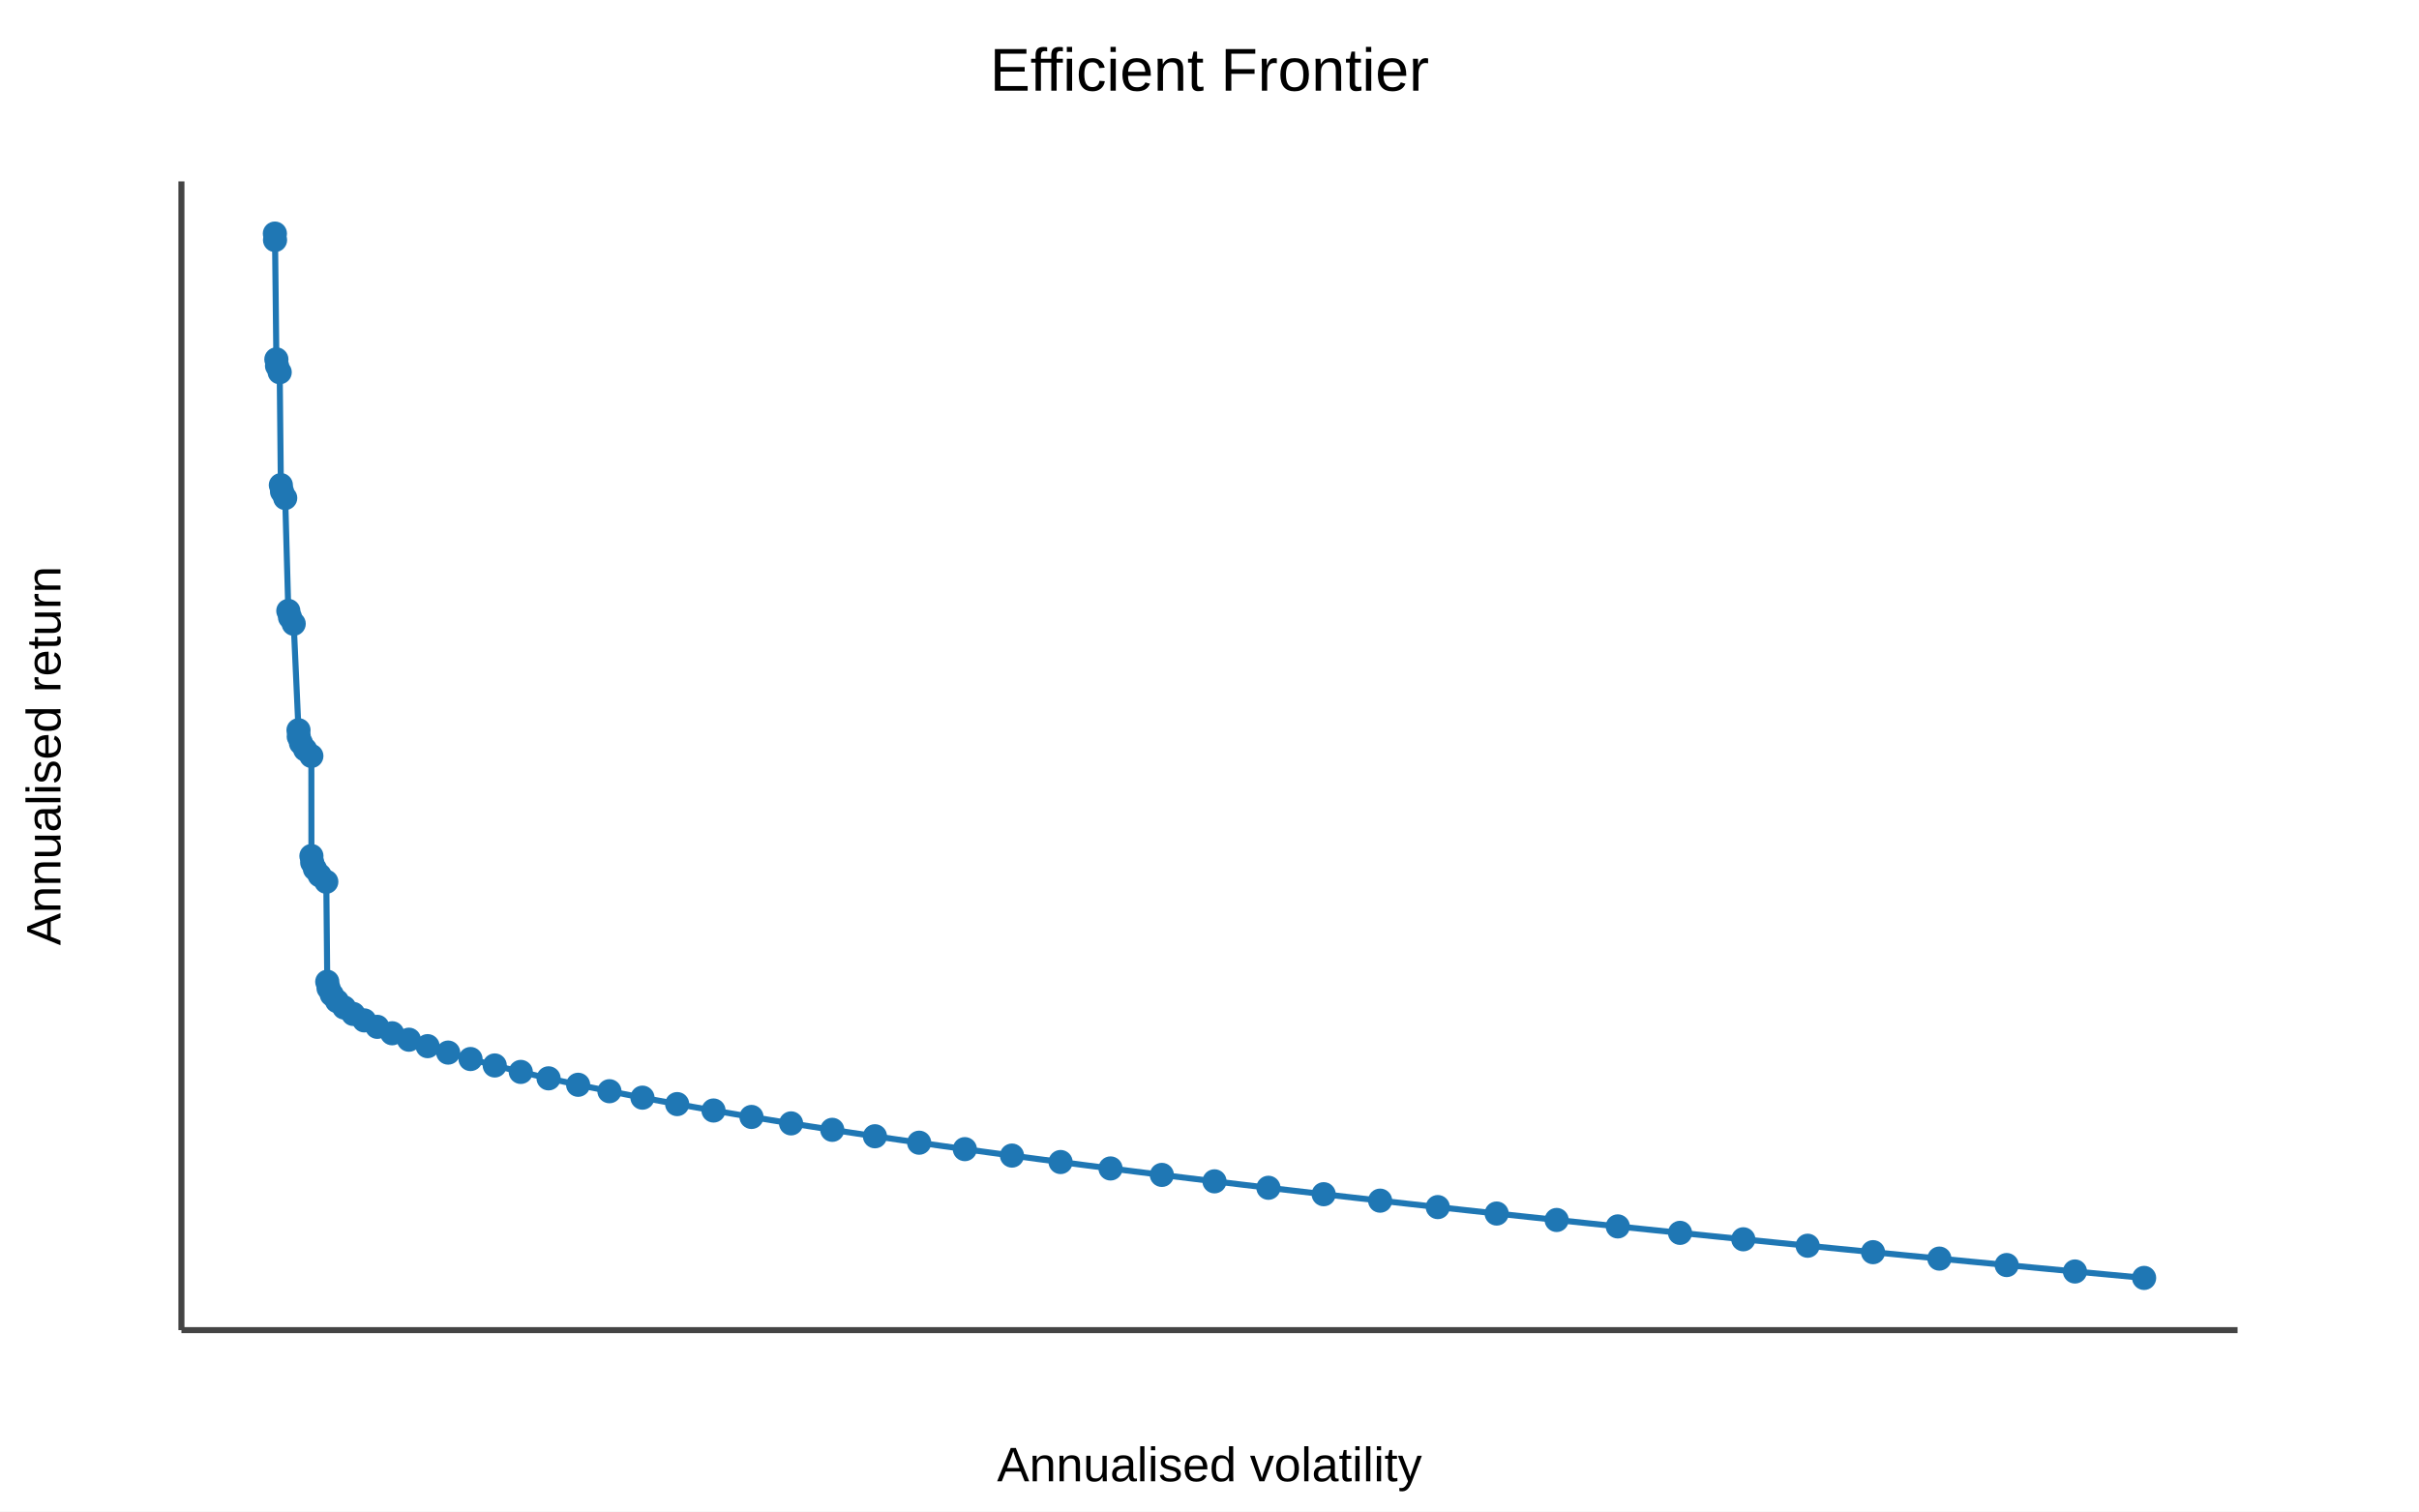
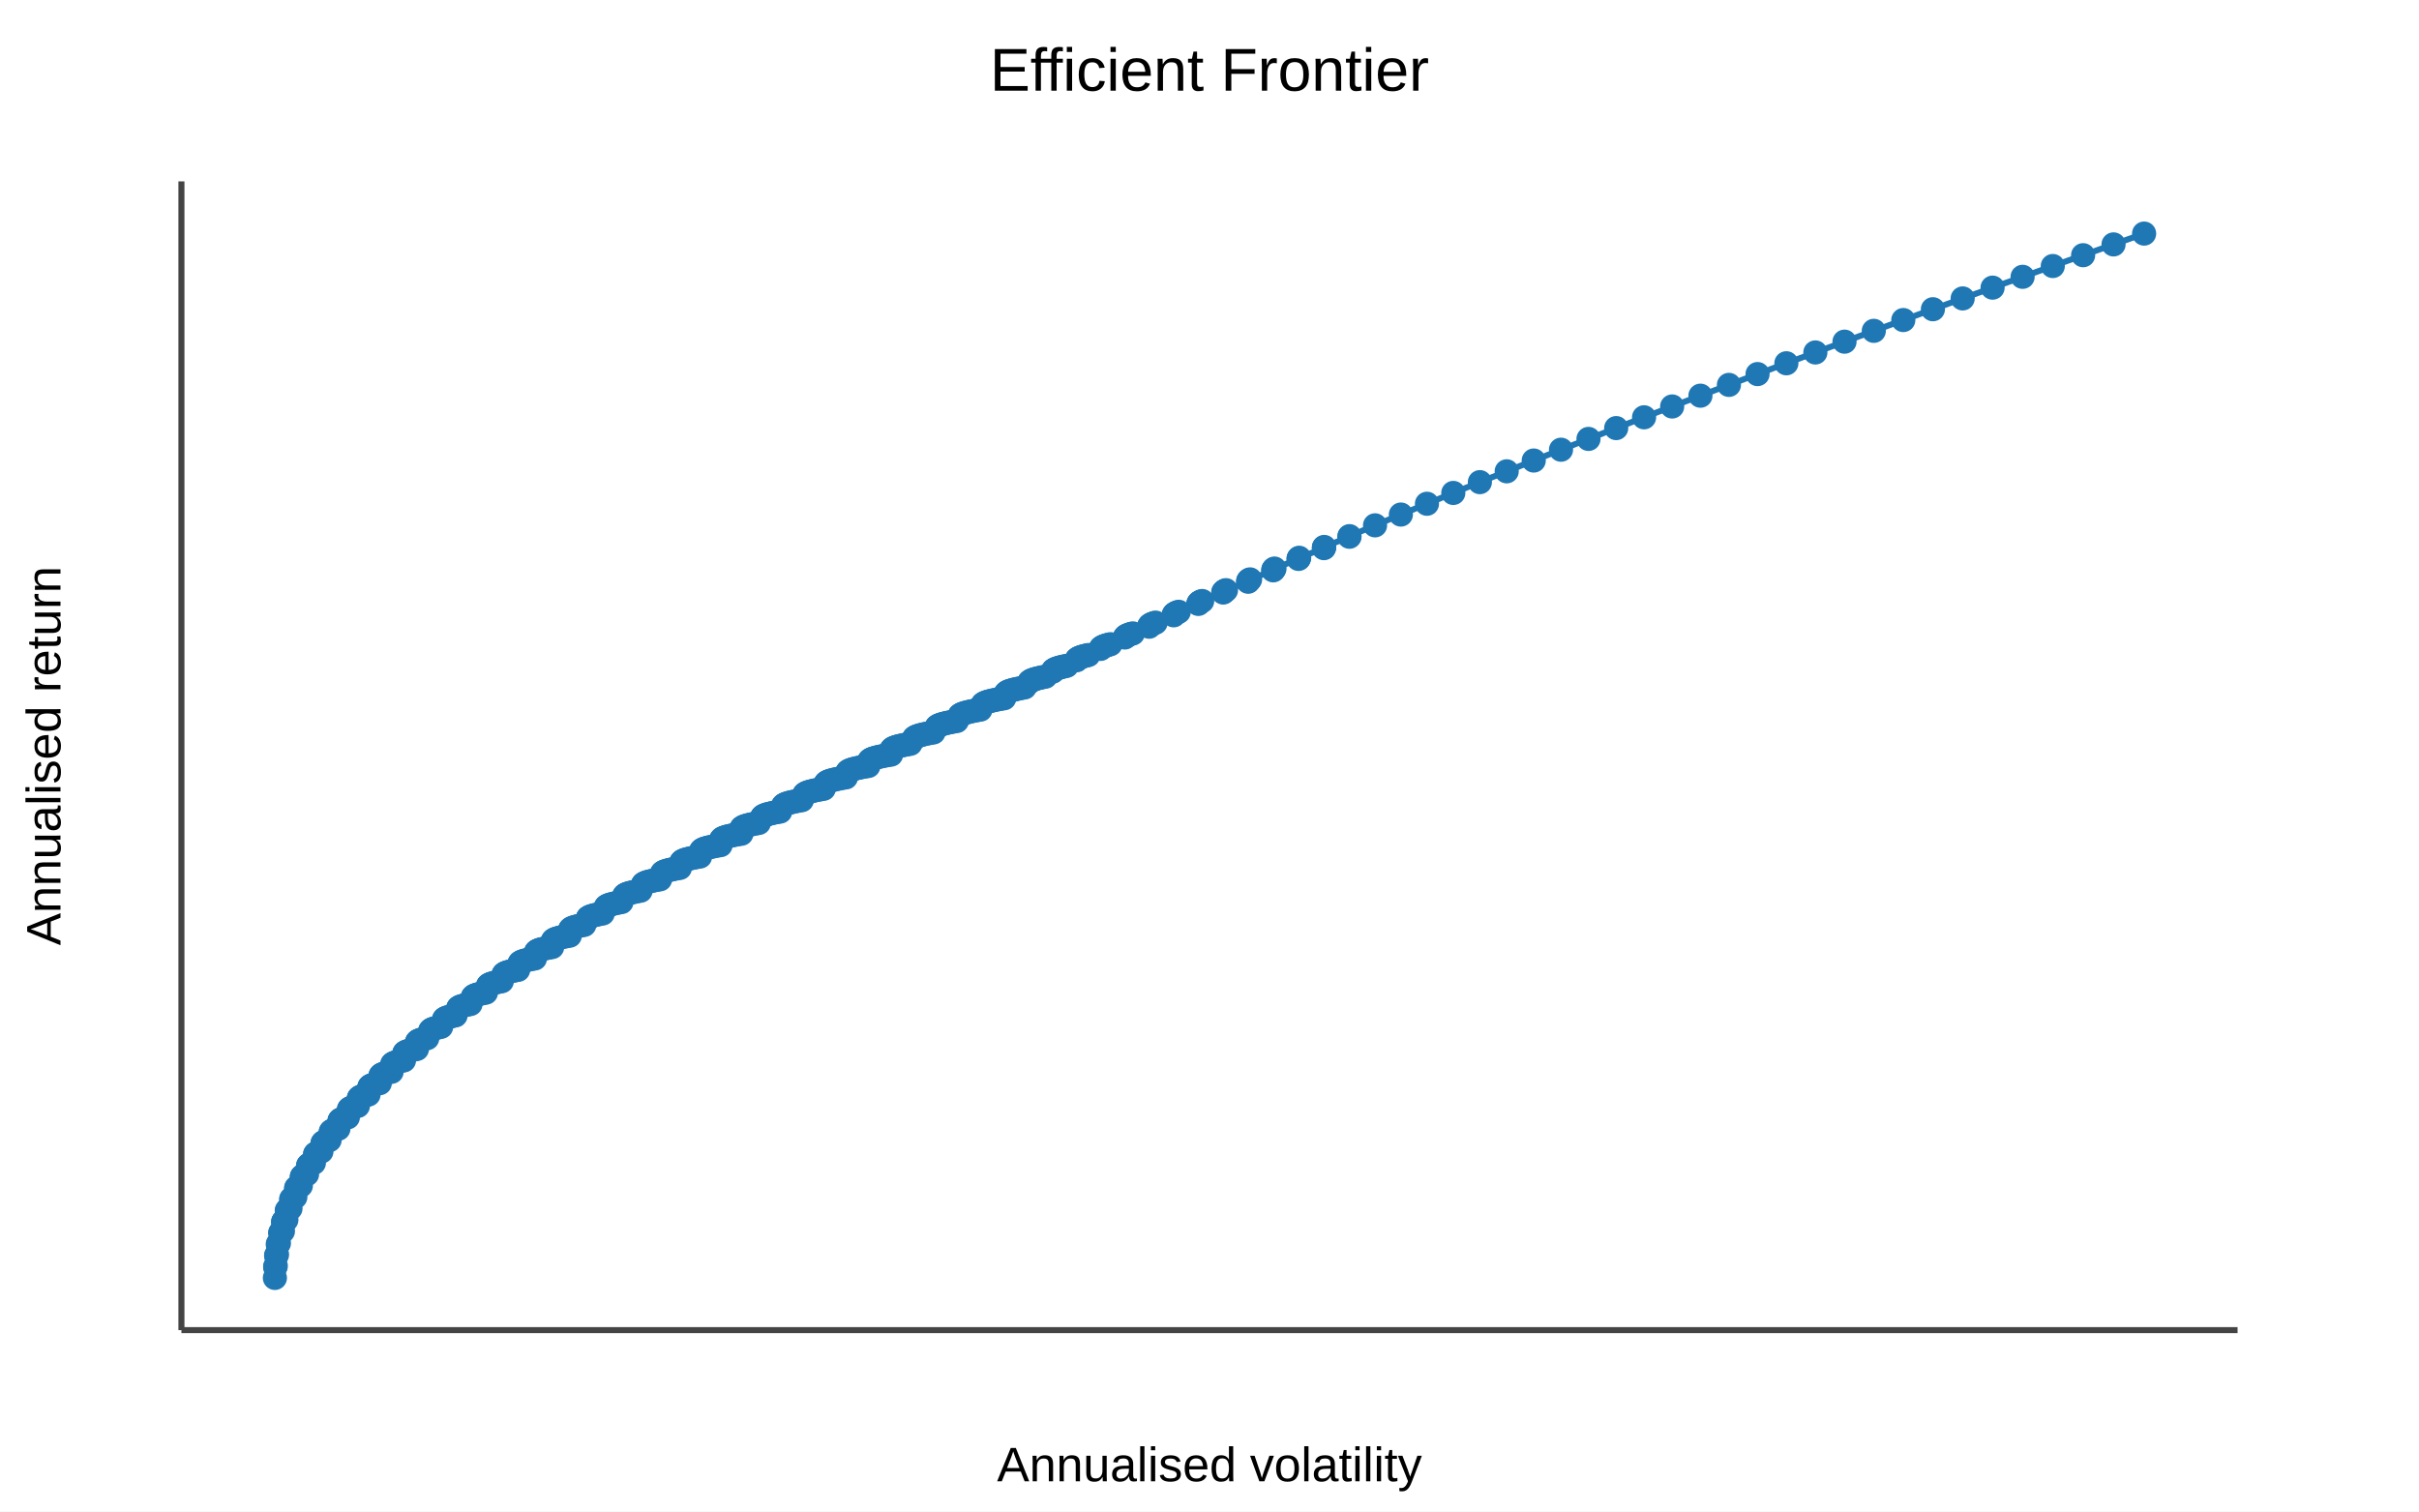
<svg xmlns="http://www.w3.org/2000/svg" width="800" height="500" viewBox="0 0 800 500">
  <rect x="0" y="0" width="100%" height="100%" fill="white" />
  <line x1="60" y1="440" x2="740" y2="440" stroke="#444" stroke-width="2" />
  <line x1="60" y1="440" x2="60" y2="60" stroke="#444" stroke-width="2" />
-   <polyline points="709.09,422.73 686.22,420.60 663.64,418.47 641.38,416.34 619.44,414.21 597.82,412.08 576.54,409.95 555.61,407.82 535.03,405.69 514.81,403.56 494.97,401.43 475.50,399.30 456.43,397.17 437.76,395.04 419.49,392.91 401.65,390.78 384.24,388.65 367.27,386.52 350.75,384.39 334.68,382.26 319.09,380.13 303.98,378.00 289.36,375.87 275.24,373.74 261.62,371.61 248.53,369.48 235.97,367.35 223.95,365.23 212.47,363.10 201.55,360.97 191.20,358.84 181.42,356.71 172.23,354.58 163.62,352.45 155.61,350.32 148.21,348.19 141.42,346.06 135.24,343.93 129.69,341.80 124.77,339.67 120.48,337.54 116.83,335.41 113.82,333.28 111.45,331.15 109.73,329.02 108.66,326.89 108.23,324.76 107.91,291.68 105.71,289.55 104.15,287.42 103.25,285.29 102.99,283.16 102.97,250.07 100.93,247.94 99.54,245.81 98.81,243.68 98.72,241.55 97.13,206.34 95.92,204.21 95.35,202.08 94.32,164.74 93.27,162.61 92.88,160.48 92.50,123.14 91.62,121.01 91.40,118.88 90.96,79.40 90.91,77.27" fill="none" stroke="#1f77b4" stroke-width="2" />
+   <polyline points="90.91,422.73 91.00,419.15 91.03,418.96 91.21,418.77 91.31,415.39 91.38,415.19 91.61,415.00 91.86,411.62 91.98,411.43 92.24,411.23 92.65,407.85 92.80,407.66 93.11,407.46 93.57,407.27 93.63,404.28 93.67,404.08 93.86,403.89 94.21,403.70 94.71,403.50 94.84,400.51 94.92,400.32 95.15,400.12 95.54,399.93 96.07,399.74 96.28,396.74 96.40,396.55 96.67,396.36 97.09,396.16 97.67,395.97 97.95,393.17 97.95,392.97 98.11,392.78 98.42,392.59 98.88,392.40 99.50,392.20 99.80,389.40 99.84,389.21 100.04,389.01 100.39,388.82 100.89,388.63 101.54,388.44 101.88,385.63 101.96,385.44 102.20,385.25 102.58,385.05 103.12,384.86 103.81,384.67 104.18,381.86 104.30,381.67 104.57,381.48 105.00,381.29 105.57,381.09 106.30,380.90 106.68,378.29 106.69,378.10 106.85,377.90 107.17,377.71 107.63,377.52 108.24,377.33 109.00,377.13 109.37,374.52 109.42,374.33 109.62,374.14 109.97,373.94 110.47,373.75 111.12,373.56 111.92,373.37 112.27,370.76 112.36,370.56 112.60,370.37 112.99,370.18 113.52,369.98 114.21,369.79 115.04,369.60 115.38,366.99 115.51,366.80 115.79,366.60 116.21,366.41 116.78,366.22 117.50,366.02 118.36,365.83 118.67,363.41 118.69,363.22 118.86,363.03 119.17,362.84 119.63,362.64 120.24,362.45 120.99,362.26 121.88,362.06 122.15,359.65 122.21,359.45 122.41,359.26 122.76,359.07 123.25,358.87 123.89,358.68 124.68,358.49 125.60,358.30 125.82,355.88 125.91,355.69 126.15,355.49 126.54,355.30 127.07,355.11 127.74,354.91 128.55,354.72 129.51,354.53 129.68,352.11 129.81,351.92 130.09,351.73 130.51,351.53 131.07,351.34 131.77,351.15 132.62,350.95 133.61,350.76 133.70,348.54 133.73,348.34 133.90,348.15 134.21,347.96 134.66,347.77 135.26,347.57 135.99,347.38 136.87,347.19 137.89,346.99 137.90,344.77 137.96,344.58 138.17,344.38 138.51,344.19 139.00,344.00 139.62,343.81 140.39,343.61 141.30,343.42 142.27,341.00 142.37,340.81 142.61,340.62 142.99,340.42 143.51,340.23 144.17,340.04 144.97,339.85 145.90,339.65 146.82,337.23 146.96,337.04 147.23,336.85 147.64,336.66 148.19,336.46 148.88,336.27 149.71,336.08 150.67,335.88 151.51,333.66 151.54,333.47 151.71,333.27 152.02,333.08 152.46,332.89 153.04,332.70 153.76,332.50 154.62,332.31 155.61,332.12 156.36,329.89 156.42,329.70 156.63,329.51 156.97,329.31 157.45,329.12 158.06,328.93 158.81,328.74 159.69,328.54 160.71,328.35 161.37,326.13 161.47,325.93 161.71,325.74 162.08,325.55 162.59,325.35 163.23,325.16 164.01,324.97 164.92,324.78 165.96,324.58 166.53,322.55 166.53,322.36 166.67,322.17 166.94,321.97 167.35,321.78 167.88,321.59 168.56,321.39 169.36,321.20 170.30,321.01 171.36,320.82 171.82,318.78 171.85,318.59 172.03,318.40 172.33,318.21 172.76,318.01 173.33,317.82 174.03,317.63 174.86,317.43 175.82,317.24 176.91,317.05 177.25,315.02 177.32,314.82 177.53,314.63 177.86,314.44 178.33,314.24 178.92,314.05 179.65,313.86 180.51,313.67 181.49,313.47 182.61,313.28 182.83,311.25 182.94,311.06 183.17,310.86 183.54,310.67 184.03,310.48 184.66,310.28 185.41,310.09 186.29,309.90 187.30,309.71 188.44,309.51 188.54,307.67 188.55,307.48 188.69,307.29 188.96,307.10 189.35,306.90 189.88,306.71 190.53,306.52 191.31,306.32 192.22,306.13 193.25,305.94 194.37,303.91 194.41,303.71 194.58,303.52 194.88,303.33 195.30,303.14 195.86,302.94 196.53,302.75 197.34,302.56 198.27,302.36 199.33,302.17 200.32,300.14 200.40,299.95 200.60,299.75 200.93,299.56 201.38,299.37 201.96,299.18 202.67,298.98 203.50,298.79 204.45,298.60 205.53,298.40 206.41,296.37 206.52,296.18 206.75,295.99 207.11,295.79 207.59,295.60 208.20,295.41 208.93,295.22 209.78,295.02 210.75,294.83 211.85,294.64 212.60,292.80 212.62,292.60 212.76,292.41 213.02,292.22 213.41,292.03 213.92,291.83 214.55,291.64 215.30,291.45 216.18,291.25 217.18,291.06 218.30,290.87 218.90,289.03 218.95,288.84 219.12,288.64 219.41,288.45 219.83,288.26 220.36,288.07 221.02,287.87 221.80,287.68 222.70,287.49 223.72,287.29 224.86,287.10 225.32,285.26 225.40,285.07 225.60,284.88 225.92,284.68 226.36,284.49 226.92,284.30 227.61,284.11 228.41,283.91 229.33,283.72 230.37,283.53 231.53,283.33 231.85,281.50 231.96,281.30 232.19,281.11 232.54,280.92 233.01,280.72 233.60,280.53 234.30,280.34 235.13,280.15 236.07,279.95 237.13,279.76 238.30,279.57 238.47,277.92 238.50,277.73 238.64,277.54 238.89,277.34 239.27,277.15 239.76,276.96 240.38,276.76 241.10,276.57 241.95,276.38 242.91,276.19 243.99,275.99 245.19,275.80 245.19,274.15 245.25,273.96 245.41,273.77 245.70,273.58 246.10,273.38 246.62,273.19 247.26,273.00 248.01,272.80 248.88,272.61 249.86,272.42 250.96,272.23 252.02,270.39 252.10,270.19 252.30,270.00 252.61,269.81 253.04,269.61 253.58,269.42 254.24,269.23 255.02,269.04 255.90,268.84 256.91,268.65 258.02,268.46 258.94,266.62 259.05,266.43 259.28,266.23 259.62,266.04 260.07,265.85 260.64,265.65 261.32,265.46 262.12,265.27 263.03,265.08 264.05,264.88 265.18,264.69 265.94,263.04 265.96,262.85 266.10,262.66 266.36,262.47 266.72,262.27 267.20,262.08 267.79,261.89 268.50,261.69 269.31,261.50 270.24,261.31 271.28,261.12 272.43,260.92 273.02,259.28 273.08,259.08 273.25,258.89 273.53,258.70 273.92,258.51 274.42,258.31 275.04,258.12 275.76,257.93 276.60,257.73 277.55,257.54 278.60,257.35 279.77,257.16 280.20,255.51 280.29,255.32 280.48,255.12 280.79,254.93 281.20,254.74 281.73,254.55 282.37,254.35 283.11,254.16 283.97,253.97 284.94,253.77 286.01,253.58 287.19,253.39 287.47,251.94 287.47,251.74 287.58,251.55 287.81,251.36 288.14,251.16 288.58,250.97 289.13,250.78 289.79,250.59 290.55,250.39 291.43,250.20 292.41,250.01 293.50,249.81 294.70,249.62 294.80,248.17 294.83,247.98 294.97,247.78 295.21,247.59 295.57,247.40 296.03,247.20 296.61,247.01 297.29,246.82 298.07,246.63 298.97,246.43 299.97,246.24 301.08,246.05 302.21,244.40 302.27,244.21 302.43,244.01 302.70,243.82 303.09,243.63 303.57,243.44 304.17,243.24 304.87,243.05 305.67,242.86 306.59,242.66 307.60,242.47 308.73,242.28 309.70,240.63 309.79,240.44 309.98,240.25 310.28,240.05 310.68,239.86 311.19,239.67 311.80,239.48 312.52,239.28 313.35,239.09 314.28,238.90 315.31,238.70 316.45,238.51 317.26,237.06 317.27,236.87 317.38,236.67 317.60,236.48 317.92,236.29 318.35,236.09 318.88,235.90 319.52,235.71 320.26,235.52 321.10,235.32 322.05,235.13 323.10,234.94 324.25,234.74 324.88,233.29 324.92,233.10 325.06,232.91 325.30,232.71 325.64,232.52 326.09,232.33 326.65,232.13 327.30,231.94 328.06,231.75 328.92,231.56 329.89,231.36 330.95,231.17 332.12,230.98 332.58,229.52 332.64,229.33 332.80,229.14 333.07,228.95 333.44,228.75 333.91,228.56 334.48,228.37 335.16,228.17 335.94,227.98 336.82,227.79 337.80,227.60 338.88,227.40 340.34,225.76 340.43,225.56 340.62,225.37 340.91,225.18 341.30,224.99 341.79,224.79 342.39,224.60 343.08,224.41 343.88,224.21 344.78,224.02 345.77,223.83 348.17,222.18 348.18,221.99 348.29,221.80 348.50,221.60 348.82,221.41 349.23,221.22 349.75,221.02 350.36,220.83 351.07,220.64 351.89,220.45 352.80,220.25 356.04,218.41 356.08,218.22 356.22,218.03 356.46,217.84 356.79,217.64 357.23,217.45 357.76,217.26 358.40,217.06 359.13,216.87 359.96,216.68 363.99,214.65 364.05,214.45 364.21,214.26 364.47,214.07 364.83,213.88 365.29,213.68 365.84,213.49 366.50,213.30 367.25,213.10 371.99,210.88 372.08,210.69 372.27,210.49 372.55,210.30 372.93,210.11 373.41,209.92 373.98,209.72 374.65,209.53 380.04,207.31 380.06,207.11 380.17,206.92 380.38,206.73 380.69,206.53 381.09,206.34 381.59,206.15 382.18,205.96 388.15,203.54 388.19,203.35 388.33,203.15 388.56,202.96 388.89,202.77 389.31,202.57 389.83,202.38 396.31,199.77 396.37,199.58 396.53,199.38 396.79,199.19 397.14,199.00 397.58,198.81 404.53,196.00 404.62,195.81 404.80,195.62 405.08,195.42 405.45,195.23 412.78,192.43 412.80,192.24 412.91,192.04 413.12,191.85 413.42,191.66 421.08,188.66 421.13,188.47 421.26,188.28 421.49,188.08 429.44,184.89 429.50,184.70 429.66,184.51 437.84,181.32 437.84,181.13 437.93,180.93 446.27,177.55 446.30,177.36 454.75,173.78 463.29,170.21 471.92,166.64 480.63,163.06 489.42,159.49 498.29,155.91 507.23,152.34 516.25,148.76 525.34,145.19 534.50,141.61 543.72,138.04 553.01,134.46 562.36,130.89 571.78,127.32 581.25,123.74 590.78,120.17 600.37,116.59 610.01,113.02 619.70,109.44 629.45,105.87 639.24,102.29 649.09,98.72 658.98,95.15 668.91,91.57 678.89,88.00 688.92,84.42 698.98,80.85 709.09,77.27" fill="none" stroke="#1f77b4" stroke-width="2" />
  <g fill="#1f77b4">
-     <circle cx="709.09" cy="422.73" r="4" />
-     <circle cx="686.22" cy="420.60" r="4" />
-     <circle cx="663.64" cy="418.47" r="4" />
-     <circle cx="641.38" cy="416.34" r="4" />
-     <circle cx="619.44" cy="414.21" r="4" />
-     <circle cx="597.82" cy="412.08" r="4" />
-     <circle cx="576.54" cy="409.95" r="4" />
-     <circle cx="555.61" cy="407.82" r="4" />
-     <circle cx="535.03" cy="405.69" r="4" />
-     <circle cx="514.81" cy="403.56" r="4" />
-     <circle cx="494.97" cy="401.43" r="4" />
-     <circle cx="475.50" cy="399.30" r="4" />
-     <circle cx="456.43" cy="397.17" r="4" />
-     <circle cx="437.76" cy="395.04" r="4" />
-     <circle cx="419.49" cy="392.91" r="4" />
-     <circle cx="401.65" cy="390.78" r="4" />
-     <circle cx="384.24" cy="388.65" r="4" />
-     <circle cx="367.27" cy="386.52" r="4" />
-     <circle cx="350.75" cy="384.39" r="4" />
-     <circle cx="334.68" cy="382.26" r="4" />
-     <circle cx="319.09" cy="380.13" r="4" />
-     <circle cx="303.98" cy="378.00" r="4" />
-     <circle cx="289.36" cy="375.87" r="4" />
-     <circle cx="275.24" cy="373.74" r="4" />
-     <circle cx="261.62" cy="371.61" r="4" />
-     <circle cx="248.53" cy="369.48" r="4" />
-     <circle cx="235.97" cy="367.35" r="4" />
-     <circle cx="223.95" cy="365.23" r="4" />
-     <circle cx="212.47" cy="363.10" r="4" />
-     <circle cx="201.55" cy="360.97" r="4" />
-     <circle cx="191.20" cy="358.84" r="4" />
-     <circle cx="181.42" cy="356.71" r="4" />
-     <circle cx="172.23" cy="354.58" r="4" />
-     <circle cx="163.62" cy="352.45" r="4" />
-     <circle cx="155.61" cy="350.32" r="4" />
-     <circle cx="148.21" cy="348.19" r="4" />
-     <circle cx="141.42" cy="346.06" r="4" />
-     <circle cx="135.24" cy="343.93" r="4" />
-     <circle cx="129.69" cy="341.80" r="4" />
-     <circle cx="124.77" cy="339.67" r="4" />
-     <circle cx="120.48" cy="337.54" r="4" />
-     <circle cx="116.83" cy="335.41" r="4" />
-     <circle cx="113.82" cy="333.28" r="4" />
-     <circle cx="111.45" cy="331.15" r="4" />
-     <circle cx="109.73" cy="329.02" r="4" />
-     <circle cx="108.66" cy="326.89" r="4" />
-     <circle cx="108.23" cy="324.76" r="4" />
-     <circle cx="107.91" cy="291.68" r="4" />
-     <circle cx="105.71" cy="289.55" r="4" />
-     <circle cx="104.15" cy="287.42" r="4" />
-     <circle cx="103.25" cy="285.29" r="4" />
-     <circle cx="102.99" cy="283.16" r="4" />
-     <circle cx="102.97" cy="250.07" r="4" />
-     <circle cx="100.93" cy="247.94" r="4" />
-     <circle cx="99.54" cy="245.81" r="4" />
-     <circle cx="98.81" cy="243.68" r="4" />
-     <circle cx="98.72" cy="241.55" r="4" />
-     <circle cx="97.13" cy="206.34" r="4" />
-     <circle cx="95.92" cy="204.21" r="4" />
-     <circle cx="95.35" cy="202.08" r="4" />
-     <circle cx="94.32" cy="164.74" r="4" />
-     <circle cx="93.27" cy="162.61" r="4" />
-     <circle cx="92.88" cy="160.48" r="4" />
-     <circle cx="92.50" cy="123.14" r="4" />
-     <circle cx="91.62" cy="121.01" r="4" />
-     <circle cx="91.40" cy="118.88" r="4" />
-     <circle cx="90.96" cy="79.40" r="4" />
-     <circle cx="90.91" cy="77.27" r="4" />
+     <circle cx="90.91" cy="422.73" r="4" />
+     <circle cx="91.00" cy="419.15" r="4" />
+     <circle cx="91.03" cy="418.96" r="4" />
+     <circle cx="91.21" cy="418.77" r="4" />
+     <circle cx="91.31" cy="415.39" r="4" />
+     <circle cx="91.38" cy="415.19" r="4" />
+     <circle cx="91.61" cy="415.00" r="4" />
+     <circle cx="91.86" cy="411.62" r="4" />
+     <circle cx="91.98" cy="411.43" r="4" />
+     <circle cx="92.24" cy="411.23" r="4" />
+     <circle cx="92.65" cy="407.85" r="4" />
+     <circle cx="92.80" cy="407.66" r="4" />
+     <circle cx="93.11" cy="407.46" r="4" />
+     <circle cx="93.57" cy="407.27" r="4" />
+     <circle cx="93.63" cy="404.28" r="4" />
+     <circle cx="93.67" cy="404.08" r="4" />
+     <circle cx="93.86" cy="403.89" r="4" />
+     <circle cx="94.21" cy="403.70" r="4" />
+     <circle cx="94.71" cy="403.50" r="4" />
+     <circle cx="94.84" cy="400.51" r="4" />
+     <circle cx="94.92" cy="400.32" r="4" />
+     <circle cx="95.15" cy="400.12" r="4" />
+     <circle cx="95.54" cy="399.93" r="4" />
+     <circle cx="96.07" cy="399.74" r="4" />
+     <circle cx="96.28" cy="396.74" r="4" />
+     <circle cx="96.40" cy="396.55" r="4" />
+     <circle cx="96.67" cy="396.36" r="4" />
+     <circle cx="97.09" cy="396.16" r="4" />
+     <circle cx="97.67" cy="395.97" r="4" />
+     <circle cx="97.95" cy="393.17" r="4" />
+     <circle cx="97.95" cy="392.97" r="4" />
+     <circle cx="98.11" cy="392.78" r="4" />
+     <circle cx="98.42" cy="392.59" r="4" />
+     <circle cx="98.88" cy="392.40" r="4" />
+     <circle cx="99.50" cy="392.20" r="4" />
+     <circle cx="99.80" cy="389.40" r="4" />
+     <circle cx="99.84" cy="389.21" r="4" />
+     <circle cx="100.04" cy="389.01" r="4" />
+     <circle cx="100.39" cy="388.82" r="4" />
+     <circle cx="100.89" cy="388.63" r="4" />
+     <circle cx="101.54" cy="388.44" r="4" />
+     <circle cx="101.88" cy="385.63" r="4" />
+     <circle cx="101.96" cy="385.44" r="4" />
+     <circle cx="102.20" cy="385.25" r="4" />
+     <circle cx="102.58" cy="385.05" r="4" />
+     <circle cx="103.12" cy="384.86" r="4" />
+     <circle cx="103.81" cy="384.67" r="4" />
+     <circle cx="104.18" cy="381.86" r="4" />
+     <circle cx="104.30" cy="381.67" r="4" />
+     <circle cx="104.57" cy="381.48" r="4" />
+     <circle cx="105.00" cy="381.29" r="4" />
+     <circle cx="105.57" cy="381.09" r="4" />
+     <circle cx="106.30" cy="380.90" r="4" />
+     <circle cx="106.68" cy="378.29" r="4" />
+     <circle cx="106.69" cy="378.10" r="4" />
+     <circle cx="106.85" cy="377.90" r="4" />
+     <circle cx="107.17" cy="377.71" r="4" />
+     <circle cx="107.63" cy="377.52" r="4" />
+     <circle cx="108.24" cy="377.33" r="4" />
+     <circle cx="109.00" cy="377.13" r="4" />
+     <circle cx="109.37" cy="374.52" r="4" />
+     <circle cx="109.42" cy="374.33" r="4" />
+     <circle cx="109.62" cy="374.14" r="4" />
+     <circle cx="109.97" cy="373.94" r="4" />
+     <circle cx="110.47" cy="373.75" r="4" />
+     <circle cx="111.12" cy="373.56" r="4" />
+     <circle cx="111.92" cy="373.37" r="4" />
+     <circle cx="112.27" cy="370.76" r="4" />
+     <circle cx="112.36" cy="370.56" r="4" />
+     <circle cx="112.60" cy="370.37" r="4" />
+     <circle cx="112.99" cy="370.18" r="4" />
+     <circle cx="113.52" cy="369.98" r="4" />
+     <circle cx="114.21" cy="369.79" r="4" />
+     <circle cx="115.04" cy="369.60" r="4" />
+     <circle cx="115.38" cy="366.99" r="4" />
+     <circle cx="115.51" cy="366.80" r="4" />
+     <circle cx="115.79" cy="366.60" r="4" />
+     <circle cx="116.21" cy="366.41" r="4" />
+     <circle cx="116.78" cy="366.22" r="4" />
+     <circle cx="117.50" cy="366.02" r="4" />
+     <circle cx="118.36" cy="365.83" r="4" />
+     <circle cx="118.67" cy="363.41" r="4" />
+     <circle cx="118.69" cy="363.22" r="4" />
+     <circle cx="118.86" cy="363.03" r="4" />
+     <circle cx="119.17" cy="362.84" r="4" />
+     <circle cx="119.63" cy="362.64" r="4" />
+     <circle cx="120.24" cy="362.45" r="4" />
+     <circle cx="120.99" cy="362.26" r="4" />
+     <circle cx="121.88" cy="362.06" r="4" />
+     <circle cx="122.15" cy="359.65" r="4" />
+     <circle cx="122.21" cy="359.45" r="4" />
+     <circle cx="122.41" cy="359.26" r="4" />
+     <circle cx="122.76" cy="359.07" r="4" />
+     <circle cx="123.25" cy="358.87" r="4" />
+     <circle cx="123.89" cy="358.68" r="4" />
+     <circle cx="124.68" cy="358.49" r="4" />
+     <circle cx="125.60" cy="358.30" r="4" />
+     <circle cx="125.82" cy="355.88" r="4" />
+     <circle cx="125.91" cy="355.69" r="4" />
+     <circle cx="126.15" cy="355.49" r="4" />
+     <circle cx="126.54" cy="355.30" r="4" />
+     <circle cx="127.07" cy="355.11" r="4" />
+     <circle cx="127.74" cy="354.91" r="4" />
+     <circle cx="128.55" cy="354.72" r="4" />
+     <circle cx="129.51" cy="354.53" r="4" />
+     <circle cx="129.68" cy="352.11" r="4" />
+     <circle cx="129.81" cy="351.92" r="4" />
+     <circle cx="130.09" cy="351.73" r="4" />
+     <circle cx="130.51" cy="351.53" r="4" />
+     <circle cx="131.07" cy="351.34" r="4" />
+     <circle cx="131.77" cy="351.15" r="4" />
+     <circle cx="132.62" cy="350.95" r="4" />
+     <circle cx="133.61" cy="350.76" r="4" />
+     <circle cx="133.70" cy="348.54" r="4" />
+     <circle cx="133.73" cy="348.34" r="4" />
+     <circle cx="133.90" cy="348.15" r="4" />
+     <circle cx="134.21" cy="347.96" r="4" />
+     <circle cx="134.66" cy="347.77" r="4" />
+     <circle cx="135.26" cy="347.57" r="4" />
+     <circle cx="135.99" cy="347.38" r="4" />
+     <circle cx="136.87" cy="347.19" r="4" />
+     <circle cx="137.89" cy="346.99" r="4" />
+     <circle cx="137.90" cy="344.77" r="4" />
+     <circle cx="137.96" cy="344.58" r="4" />
+     <circle cx="138.17" cy="344.38" r="4" />
+     <circle cx="138.51" cy="344.19" r="4" />
+     <circle cx="139.00" cy="344.00" r="4" />
+     <circle cx="139.62" cy="343.81" r="4" />
+     <circle cx="140.39" cy="343.61" r="4" />
+     <circle cx="141.30" cy="343.42" r="4" />
+     <circle cx="142.27" cy="341.00" r="4" />
+     <circle cx="142.37" cy="340.81" r="4" />
+     <circle cx="142.61" cy="340.62" r="4" />
+     <circle cx="142.99" cy="340.42" r="4" />
+     <circle cx="143.51" cy="340.23" r="4" />
+     <circle cx="144.17" cy="340.04" r="4" />
+     <circle cx="144.97" cy="339.85" r="4" />
+     <circle cx="145.90" cy="339.65" r="4" />
+     <circle cx="146.82" cy="337.23" r="4" />
+     <circle cx="146.96" cy="337.04" r="4" />
+     <circle cx="147.23" cy="336.85" r="4" />
+     <circle cx="147.64" cy="336.66" r="4" />
+     <circle cx="148.19" cy="336.46" r="4" />
+     <circle cx="148.88" cy="336.27" r="4" />
+     <circle cx="149.71" cy="336.08" r="4" />
+     <circle cx="150.67" cy="335.88" r="4" />
+     <circle cx="151.51" cy="333.66" r="4" />
+     <circle cx="151.54" cy="333.47" r="4" />
+     <circle cx="151.71" cy="333.27" r="4" />
+     <circle cx="152.02" cy="333.08" r="4" />
+     <circle cx="152.46" cy="332.89" r="4" />
+     <circle cx="153.04" cy="332.70" r="4" />
+     <circle cx="153.76" cy="332.50" r="4" />
+     <circle cx="154.62" cy="332.31" r="4" />
+     <circle cx="155.61" cy="332.12" r="4" />
+     <circle cx="156.36" cy="329.89" r="4" />
+     <circle cx="156.42" cy="329.70" r="4" />
+     <circle cx="156.63" cy="329.51" r="4" />
+     <circle cx="156.97" cy="329.31" r="4" />
+     <circle cx="157.45" cy="329.12" r="4" />
+     <circle cx="158.06" cy="328.93" r="4" />
+     <circle cx="158.81" cy="328.74" r="4" />
+     <circle cx="159.69" cy="328.54" r="4" />
+     <circle cx="160.71" cy="328.35" r="4" />
+     <circle cx="161.37" cy="326.13" r="4" />
+     <circle cx="161.47" cy="325.93" r="4" />
+     <circle cx="161.71" cy="325.74" r="4" />
+     <circle cx="162.08" cy="325.55" r="4" />
+     <circle cx="162.59" cy="325.35" r="4" />
+     <circle cx="163.23" cy="325.16" r="4" />
+     <circle cx="164.01" cy="324.97" r="4" />
+     <circle cx="164.92" cy="324.78" r="4" />
+     <circle cx="165.96" cy="324.58" r="4" />
+     <circle cx="166.53" cy="322.55" r="4" />
+     <circle cx="166.53" cy="322.36" r="4" />
+     <circle cx="166.67" cy="322.17" r="4" />
+     <circle cx="166.94" cy="321.97" r="4" />
+     <circle cx="167.35" cy="321.78" r="4" />
+     <circle cx="167.88" cy="321.59" r="4" />
+     <circle cx="168.56" cy="321.39" r="4" />
+     <circle cx="169.36" cy="321.20" r="4" />
+     <circle cx="170.30" cy="321.01" r="4" />
+     <circle cx="171.36" cy="320.82" r="4" />
+     <circle cx="171.82" cy="318.78" r="4" />
+     <circle cx="171.85" cy="318.59" r="4" />
+     <circle cx="172.03" cy="318.40" r="4" />
+     <circle cx="172.33" cy="318.21" r="4" />
+     <circle cx="172.76" cy="318.01" r="4" />
+     <circle cx="173.33" cy="317.82" r="4" />
+     <circle cx="174.03" cy="317.63" r="4" />
+     <circle cx="174.86" cy="317.43" r="4" />
+     <circle cx="175.82" cy="317.24" r="4" />
+     <circle cx="176.91" cy="317.05" r="4" />
+     <circle cx="177.25" cy="315.02" r="4" />
+     <circle cx="177.32" cy="314.82" r="4" />
+     <circle cx="177.53" cy="314.63" r="4" />
+     <circle cx="177.86" cy="314.44" r="4" />
+     <circle cx="178.33" cy="314.24" r="4" />
+     <circle cx="178.92" cy="314.05" r="4" />
+     <circle cx="179.65" cy="313.86" r="4" />
+     <circle cx="180.51" cy="313.67" r="4" />
+     <circle cx="181.49" cy="313.47" r="4" />
+     <circle cx="182.61" cy="313.28" r="4" />
+     <circle cx="182.83" cy="311.25" r="4" />
+     <circle cx="182.94" cy="311.06" r="4" />
+     <circle cx="183.17" cy="310.86" r="4" />
+     <circle cx="183.54" cy="310.67" r="4" />
+     <circle cx="184.03" cy="310.48" r="4" />
+     <circle cx="184.66" cy="310.28" r="4" />
+     <circle cx="185.41" cy="310.09" r="4" />
+     <circle cx="186.29" cy="309.90" r="4" />
+     <circle cx="187.30" cy="309.71" r="4" />
+     <circle cx="188.44" cy="309.51" r="4" />
+     <circle cx="188.54" cy="307.67" r="4" />
+     <circle cx="188.55" cy="307.48" r="4" />
+     <circle cx="188.69" cy="307.29" r="4" />
+     <circle cx="188.96" cy="307.10" r="4" />
+     <circle cx="189.35" cy="306.90" r="4" />
+     <circle cx="189.88" cy="306.71" r="4" />
+     <circle cx="190.53" cy="306.52" r="4" />
+     <circle cx="191.31" cy="306.32" r="4" />
+     <circle cx="192.22" cy="306.13" r="4" />
+     <circle cx="193.25" cy="305.94" r="4" />
+     <circle cx="194.37" cy="303.91" r="4" />
+     <circle cx="194.41" cy="303.71" r="4" />
+     <circle cx="194.58" cy="303.52" r="4" />
+     <circle cx="194.88" cy="303.33" r="4" />
+     <circle cx="195.30" cy="303.14" r="4" />
+     <circle cx="195.86" cy="302.94" r="4" />
+     <circle cx="196.53" cy="302.75" r="4" />
+     <circle cx="197.34" cy="302.56" r="4" />
+     <circle cx="198.27" cy="302.36" r="4" />
+     <circle cx="199.33" cy="302.17" r="4" />
+     <circle cx="200.32" cy="300.14" r="4" />
+     <circle cx="200.40" cy="299.95" r="4" />
+     <circle cx="200.60" cy="299.75" r="4" />
+     <circle cx="200.93" cy="299.56" r="4" />
+     <circle cx="201.38" cy="299.37" r="4" />
+     <circle cx="201.96" cy="299.18" r="4" />
+     <circle cx="202.67" cy="298.98" r="4" />
+     <circle cx="203.50" cy="298.79" r="4" />
+     <circle cx="204.45" cy="298.60" r="4" />
+     <circle cx="205.53" cy="298.40" r="4" />
+     <circle cx="206.41" cy="296.37" r="4" />
+     <circle cx="206.52" cy="296.18" r="4" />
+     <circle cx="206.75" cy="295.99" r="4" />
+     <circle cx="207.11" cy="295.79" r="4" />
+     <circle cx="207.59" cy="295.60" r="4" />
+     <circle cx="208.20" cy="295.41" r="4" />
+     <circle cx="208.93" cy="295.22" r="4" />
+     <circle cx="209.78" cy="295.02" r="4" />
+     <circle cx="210.75" cy="294.83" r="4" />
+     <circle cx="211.85" cy="294.64" r="4" />
+     <circle cx="212.60" cy="292.80" r="4" />
+     <circle cx="212.62" cy="292.60" r="4" />
+     <circle cx="212.76" cy="292.41" r="4" />
+     <circle cx="213.02" cy="292.22" r="4" />
+     <circle cx="213.41" cy="292.03" r="4" />
+     <circle cx="213.92" cy="291.83" r="4" />
+     <circle cx="214.55" cy="291.64" r="4" />
+     <circle cx="215.30" cy="291.45" r="4" />
+     <circle cx="216.18" cy="291.25" r="4" />
+     <circle cx="217.18" cy="291.06" r="4" />
+     <circle cx="218.30" cy="290.87" r="4" />
+     <circle cx="218.90" cy="289.03" r="4" />
+     <circle cx="218.95" cy="288.84" r="4" />
+     <circle cx="219.12" cy="288.64" r="4" />
+     <circle cx="219.41" cy="288.45" r="4" />
+     <circle cx="219.83" cy="288.26" r="4" />
+     <circle cx="220.36" cy="288.07" r="4" />
+     <circle cx="221.02" cy="287.87" r="4" />
+     <circle cx="221.80" cy="287.68" r="4" />
+     <circle cx="222.70" cy="287.49" r="4" />
+     <circle cx="223.72" cy="287.29" r="4" />
+     <circle cx="224.86" cy="287.10" r="4" />
+     <circle cx="225.32" cy="285.26" r="4" />
+     <circle cx="225.40" cy="285.07" r="4" />
+     <circle cx="225.60" cy="284.88" r="4" />
+     <circle cx="225.92" cy="284.68" r="4" />
+     <circle cx="226.36" cy="284.49" r="4" />
+     <circle cx="226.92" cy="284.30" r="4" />
+     <circle cx="227.61" cy="284.11" r="4" />
+     <circle cx="228.41" cy="283.91" r="4" />
+     <circle cx="229.33" cy="283.72" r="4" />
+     <circle cx="230.37" cy="283.53" r="4" />
+     <circle cx="231.53" cy="283.33" r="4" />
+     <circle cx="231.85" cy="281.50" r="4" />
+     <circle cx="231.96" cy="281.30" r="4" />
+     <circle cx="232.19" cy="281.11" r="4" />
+     <circle cx="232.54" cy="280.92" r="4" />
+     <circle cx="233.01" cy="280.72" r="4" />
+     <circle cx="233.60" cy="280.53" r="4" />
+     <circle cx="234.30" cy="280.34" r="4" />
+     <circle cx="235.13" cy="280.15" r="4" />
+     <circle cx="236.07" cy="279.95" r="4" />
+     <circle cx="237.13" cy="279.76" r="4" />
+     <circle cx="238.30" cy="279.57" r="4" />
+     <circle cx="238.47" cy="277.92" r="4" />
+     <circle cx="238.50" cy="277.73" r="4" />
+     <circle cx="238.64" cy="277.54" r="4" />
+     <circle cx="238.89" cy="277.34" r="4" />
+     <circle cx="239.27" cy="277.15" r="4" />
+     <circle cx="239.76" cy="276.96" r="4" />
+     <circle cx="240.38" cy="276.76" r="4" />
+     <circle cx="241.10" cy="276.57" r="4" />
+     <circle cx="241.95" cy="276.38" r="4" />
+     <circle cx="242.91" cy="276.19" r="4" />
+     <circle cx="243.99" cy="275.99" r="4" />
+     <circle cx="245.19" cy="275.80" r="4" />
+     <circle cx="245.19" cy="274.15" r="4" />
+     <circle cx="245.25" cy="273.96" r="4" />
+     <circle cx="245.41" cy="273.77" r="4" />
+     <circle cx="245.70" cy="273.58" r="4" />
+     <circle cx="246.10" cy="273.38" r="4" />
+     <circle cx="246.62" cy="273.19" r="4" />
+     <circle cx="247.26" cy="273.00" r="4" />
+     <circle cx="248.01" cy="272.80" r="4" />
+     <circle cx="248.88" cy="272.61" r="4" />
+     <circle cx="249.86" cy="272.42" r="4" />
+     <circle cx="250.96" cy="272.23" r="4" />
+     <circle cx="252.02" cy="270.39" r="4" />
+     <circle cx="252.10" cy="270.19" r="4" />
+     <circle cx="252.30" cy="270.00" r="4" />
+     <circle cx="252.61" cy="269.81" r="4" />
+     <circle cx="253.04" cy="269.61" r="4" />
+     <circle cx="253.58" cy="269.42" r="4" />
+     <circle cx="254.24" cy="269.23" r="4" />
+     <circle cx="255.02" cy="269.04" r="4" />
+     <circle cx="255.90" cy="268.84" r="4" />
+     <circle cx="256.91" cy="268.65" r="4" />
+     <circle cx="258.02" cy="268.46" r="4" />
+     <circle cx="258.94" cy="266.62" r="4" />
+     <circle cx="259.05" cy="266.43" r="4" />
+     <circle cx="259.28" cy="266.23" r="4" />
+     <circle cx="259.62" cy="266.04" r="4" />
+     <circle cx="260.07" cy="265.85" r="4" />
+     <circle cx="260.64" cy="265.65" r="4" />
+     <circle cx="261.32" cy="265.46" r="4" />
+     <circle cx="262.12" cy="265.27" r="4" />
+     <circle cx="263.03" cy="265.08" r="4" />
+     <circle cx="264.05" cy="264.88" r="4" />
+     <circle cx="265.18" cy="264.69" r="4" />
+     <circle cx="265.94" cy="263.04" r="4" />
+     <circle cx="265.96" cy="262.85" r="4" />
+     <circle cx="266.10" cy="262.66" r="4" />
+     <circle cx="266.36" cy="262.47" r="4" />
+     <circle cx="266.72" cy="262.27" r="4" />
+     <circle cx="267.20" cy="262.08" r="4" />
+     <circle cx="267.79" cy="261.89" r="4" />
+     <circle cx="268.50" cy="261.69" r="4" />
+     <circle cx="269.31" cy="261.50" r="4" />
+     <circle cx="270.24" cy="261.31" r="4" />
+     <circle cx="271.28" cy="261.12" r="4" />
+     <circle cx="272.43" cy="260.92" r="4" />
+     <circle cx="273.02" cy="259.28" r="4" />
+     <circle cx="273.08" cy="259.08" r="4" />
+     <circle cx="273.25" cy="258.89" r="4" />
+     <circle cx="273.53" cy="258.70" r="4" />
+     <circle cx="273.92" cy="258.51" r="4" />
+     <circle cx="274.42" cy="258.31" r="4" />
+     <circle cx="275.04" cy="258.12" r="4" />
+     <circle cx="275.76" cy="257.93" r="4" />
+     <circle cx="276.60" cy="257.73" r="4" />
+     <circle cx="277.55" cy="257.54" r="4" />
+     <circle cx="278.60" cy="257.35" r="4" />
+     <circle cx="279.77" cy="257.16" r="4" />
+     <circle cx="280.20" cy="255.51" r="4" />
+     <circle cx="280.29" cy="255.32" r="4" />
+     <circle cx="280.48" cy="255.12" r="4" />
+     <circle cx="280.79" cy="254.93" r="4" />
+     <circle cx="281.20" cy="254.74" r="4" />
+     <circle cx="281.73" cy="254.55" r="4" />
+     <circle cx="282.37" cy="254.35" r="4" />
+     <circle cx="283.11" cy="254.16" r="4" />
+     <circle cx="283.97" cy="253.97" r="4" />
+     <circle cx="284.94" cy="253.77" r="4" />
+     <circle cx="286.01" cy="253.58" r="4" />
+     <circle cx="287.19" cy="253.39" r="4" />
+     <circle cx="287.47" cy="251.94" r="4" />
+     <circle cx="287.47" cy="251.74" r="4" />
+     <circle cx="287.58" cy="251.55" r="4" />
+     <circle cx="287.81" cy="251.36" r="4" />
+     <circle cx="288.14" cy="251.16" r="4" />
+     <circle cx="288.58" cy="250.97" r="4" />
+     <circle cx="289.13" cy="250.78" r="4" />
+     <circle cx="289.79" cy="250.59" r="4" />
+     <circle cx="290.55" cy="250.39" r="4" />
+     <circle cx="291.43" cy="250.20" r="4" />
+     <circle cx="292.41" cy="250.01" r="4" />
+     <circle cx="293.50" cy="249.81" r="4" />
+     <circle cx="294.70" cy="249.62" r="4" />
+     <circle cx="294.80" cy="248.17" r="4" />
+     <circle cx="294.83" cy="247.98" r="4" />
+     <circle cx="294.97" cy="247.78" r="4" />
+     <circle cx="295.21" cy="247.59" r="4" />
+     <circle cx="295.57" cy="247.40" r="4" />
+     <circle cx="296.03" cy="247.20" r="4" />
+     <circle cx="296.61" cy="247.01" r="4" />
+     <circle cx="297.29" cy="246.82" r="4" />
+     <circle cx="298.07" cy="246.63" r="4" />
+     <circle cx="298.97" cy="246.43" r="4" />
+     <circle cx="299.97" cy="246.24" r="4" />
+     <circle cx="301.08" cy="246.05" r="4" />
+     <circle cx="302.21" cy="244.40" r="4" />
+     <circle cx="302.27" cy="244.21" r="4" />
+     <circle cx="302.43" cy="244.01" r="4" />
+     <circle cx="302.70" cy="243.82" r="4" />
+     <circle cx="303.09" cy="243.63" r="4" />
+     <circle cx="303.57" cy="243.44" r="4" />
+     <circle cx="304.17" cy="243.24" r="4" />
+     <circle cx="304.87" cy="243.05" r="4" />
+     <circle cx="305.67" cy="242.86" r="4" />
+     <circle cx="306.59" cy="242.66" r="4" />
+     <circle cx="307.60" cy="242.47" r="4" />
+     <circle cx="308.73" cy="242.28" r="4" />
+     <circle cx="309.70" cy="240.63" r="4" />
+     <circle cx="309.79" cy="240.44" r="4" />
+     <circle cx="309.98" cy="240.25" r="4" />
+     <circle cx="310.28" cy="240.05" r="4" />
+     <circle cx="310.68" cy="239.86" r="4" />
+     <circle cx="311.19" cy="239.67" r="4" />
+     <circle cx="311.80" cy="239.48" r="4" />
+     <circle cx="312.52" cy="239.28" r="4" />
+     <circle cx="313.35" cy="239.09" r="4" />
+     <circle cx="314.28" cy="238.90" r="4" />
+     <circle cx="315.31" cy="238.70" r="4" />
+     <circle cx="316.45" cy="238.51" r="4" />
+     <circle cx="317.26" cy="237.06" r="4" />
+     <circle cx="317.27" cy="236.87" r="4" />
+     <circle cx="317.38" cy="236.67" r="4" />
+     <circle cx="317.60" cy="236.48" r="4" />
+     <circle cx="317.92" cy="236.29" r="4" />
+     <circle cx="318.35" cy="236.09" r="4" />
+     <circle cx="318.88" cy="235.90" r="4" />
+     <circle cx="319.52" cy="235.71" r="4" />
+     <circle cx="320.26" cy="235.52" r="4" />
+     <circle cx="321.10" cy="235.32" r="4" />
+     <circle cx="322.05" cy="235.13" r="4" />
+     <circle cx="323.10" cy="234.94" r="4" />
+     <circle cx="324.25" cy="234.74" r="4" />
+     <circle cx="324.88" cy="233.29" r="4" />
+     <circle cx="324.92" cy="233.10" r="4" />
+     <circle cx="325.06" cy="232.91" r="4" />
+     <circle cx="325.30" cy="232.71" r="4" />
+     <circle cx="325.64" cy="232.52" r="4" />
+     <circle cx="326.09" cy="232.33" r="4" />
+     <circle cx="326.65" cy="232.13" r="4" />
+     <circle cx="327.30" cy="231.94" r="4" />
+     <circle cx="328.06" cy="231.75" r="4" />
+     <circle cx="328.92" cy="231.56" r="4" />
+     <circle cx="329.89" cy="231.36" r="4" />
+     <circle cx="330.95" cy="231.17" r="4" />
+     <circle cx="332.12" cy="230.98" r="4" />
+     <circle cx="332.58" cy="229.52" r="4" />
+     <circle cx="332.64" cy="229.33" r="4" />
+     <circle cx="332.80" cy="229.14" r="4" />
+     <circle cx="333.07" cy="228.95" r="4" />
+     <circle cx="333.44" cy="228.75" r="4" />
+     <circle cx="333.91" cy="228.56" r="4" />
+     <circle cx="334.48" cy="228.37" r="4" />
+     <circle cx="335.16" cy="228.17" r="4" />
+     <circle cx="335.94" cy="227.98" r="4" />
+     <circle cx="336.82" cy="227.79" r="4" />
+     <circle cx="337.80" cy="227.60" r="4" />
+     <circle cx="338.88" cy="227.40" r="4" />
+     <circle cx="340.34" cy="225.76" r="4" />
+     <circle cx="340.43" cy="225.56" r="4" />
+     <circle cx="340.62" cy="225.37" r="4" />
+     <circle cx="340.91" cy="225.18" r="4" />
+     <circle cx="341.30" cy="224.99" r="4" />
+     <circle cx="341.79" cy="224.79" r="4" />
+     <circle cx="342.39" cy="224.60" r="4" />
+     <circle cx="343.08" cy="224.41" r="4" />
+     <circle cx="343.88" cy="224.21" r="4" />
+     <circle cx="344.78" cy="224.02" r="4" />
+     <circle cx="345.77" cy="223.83" r="4" />
+     <circle cx="348.17" cy="222.18" r="4" />
+     <circle cx="348.18" cy="221.99" r="4" />
+     <circle cx="348.29" cy="221.80" r="4" />
+     <circle cx="348.50" cy="221.60" r="4" />
+     <circle cx="348.82" cy="221.41" r="4" />
+     <circle cx="349.23" cy="221.22" r="4" />
+     <circle cx="349.75" cy="221.02" r="4" />
+     <circle cx="350.36" cy="220.83" r="4" />
+     <circle cx="351.07" cy="220.64" r="4" />
+     <circle cx="351.89" cy="220.45" r="4" />
+     <circle cx="352.80" cy="220.25" r="4" />
+     <circle cx="356.04" cy="218.41" r="4" />
+     <circle cx="356.08" cy="218.22" r="4" />
+     <circle cx="356.22" cy="218.03" r="4" />
+     <circle cx="356.46" cy="217.84" r="4" />
+     <circle cx="356.79" cy="217.64" r="4" />
+     <circle cx="357.23" cy="217.45" r="4" />
+     <circle cx="357.76" cy="217.26" r="4" />
+     <circle cx="358.40" cy="217.06" r="4" />
+     <circle cx="359.13" cy="216.87" r="4" />
+     <circle cx="359.96" cy="216.68" r="4" />
+     <circle cx="363.99" cy="214.65" r="4" />
+     <circle cx="364.05" cy="214.45" r="4" />
+     <circle cx="364.21" cy="214.26" r="4" />
+     <circle cx="364.47" cy="214.07" r="4" />
+     <circle cx="364.83" cy="213.88" r="4" />
+     <circle cx="365.29" cy="213.68" r="4" />
+     <circle cx="365.84" cy="213.49" r="4" />
+     <circle cx="366.50" cy="213.30" r="4" />
+     <circle cx="367.25" cy="213.10" r="4" />
+     <circle cx="371.99" cy="210.88" r="4" />
+     <circle cx="372.08" cy="210.69" r="4" />
+     <circle cx="372.27" cy="210.49" r="4" />
+     <circle cx="372.55" cy="210.30" r="4" />
+     <circle cx="372.93" cy="210.11" r="4" />
+     <circle cx="373.41" cy="209.92" r="4" />
+     <circle cx="373.98" cy="209.72" r="4" />
+     <circle cx="374.65" cy="209.53" r="4" />
+     <circle cx="380.04" cy="207.31" r="4" />
+     <circle cx="380.06" cy="207.11" r="4" />
+     <circle cx="380.17" cy="206.92" r="4" />
+     <circle cx="380.38" cy="206.73" r="4" />
+     <circle cx="380.69" cy="206.53" r="4" />
+     <circle cx="381.09" cy="206.34" r="4" />
+     <circle cx="381.59" cy="206.15" r="4" />
+     <circle cx="382.18" cy="205.96" r="4" />
+     <circle cx="388.15" cy="203.54" r="4" />
+     <circle cx="388.19" cy="203.35" r="4" />
+     <circle cx="388.33" cy="203.15" r="4" />
+     <circle cx="388.56" cy="202.96" r="4" />
+     <circle cx="388.89" cy="202.77" r="4" />
+     <circle cx="389.31" cy="202.57" r="4" />
+     <circle cx="389.83" cy="202.38" r="4" />
+     <circle cx="396.31" cy="199.77" r="4" />
+     <circle cx="396.37" cy="199.58" r="4" />
+     <circle cx="396.53" cy="199.38" r="4" />
+     <circle cx="396.79" cy="199.19" r="4" />
+     <circle cx="397.14" cy="199.00" r="4" />
+     <circle cx="397.58" cy="198.81" r="4" />
+     <circle cx="404.53" cy="196.00" r="4" />
+     <circle cx="404.62" cy="195.81" r="4" />
+     <circle cx="404.80" cy="195.62" r="4" />
+     <circle cx="405.08" cy="195.42" r="4" />
+     <circle cx="405.45" cy="195.23" r="4" />
+     <circle cx="412.78" cy="192.43" r="4" />
+     <circle cx="412.80" cy="192.24" r="4" />
+     <circle cx="412.91" cy="192.04" r="4" />
+     <circle cx="413.12" cy="191.85" r="4" />
+     <circle cx="413.42" cy="191.66" r="4" />
+     <circle cx="421.08" cy="188.66" r="4" />
+     <circle cx="421.13" cy="188.47" r="4" />
+     <circle cx="421.26" cy="188.28" r="4" />
+     <circle cx="421.49" cy="188.08" r="4" />
+     <circle cx="429.44" cy="184.89" r="4" />
+     <circle cx="429.50" cy="184.70" r="4" />
+     <circle cx="429.66" cy="184.51" r="4" />
+     <circle cx="437.84" cy="181.32" r="4" />
+     <circle cx="437.84" cy="181.13" r="4" />
+     <circle cx="437.93" cy="180.93" r="4" />
+     <circle cx="446.27" cy="177.55" r="4" />
+     <circle cx="446.30" cy="177.36" r="4" />
+     <circle cx="454.75" cy="173.78" r="4" />
+     <circle cx="463.29" cy="170.21" r="4" />
+     <circle cx="471.92" cy="166.64" r="4" />
+     <circle cx="480.63" cy="163.06" r="4" />
+     <circle cx="489.42" cy="159.49" r="4" />
+     <circle cx="498.29" cy="155.91" r="4" />
+     <circle cx="507.23" cy="152.34" r="4" />
+     <circle cx="516.25" cy="148.76" r="4" />
+     <circle cx="525.34" cy="145.19" r="4" />
+     <circle cx="534.50" cy="141.61" r="4" />
+     <circle cx="543.72" cy="138.04" r="4" />
+     <circle cx="553.01" cy="134.46" r="4" />
+     <circle cx="562.36" cy="130.89" r="4" />
+     <circle cx="571.78" cy="127.32" r="4" />
+     <circle cx="581.25" cy="123.74" r="4" />
+     <circle cx="590.78" cy="120.17" r="4" />
+     <circle cx="600.37" cy="116.59" r="4" />
+     <circle cx="610.01" cy="113.02" r="4" />
+     <circle cx="619.70" cy="109.44" r="4" />
+     <circle cx="629.45" cy="105.87" r="4" />
+     <circle cx="639.24" cy="102.29" r="4" />
+     <circle cx="649.09" cy="98.72" r="4" />
+     <circle cx="658.98" cy="95.15" r="4" />
+     <circle cx="668.91" cy="91.57" r="4" />
+     <circle cx="678.89" cy="88.00" r="4" />
+     <circle cx="688.92" cy="84.42" r="4" />
+     <circle cx="698.98" cy="80.85" r="4" />
+     <circle cx="709.09" cy="77.27" r="4" />
  </g>
  <text x="400" y="30" text-anchor="middle" font-size="20" font-family="Arial, sans-serif">Efficient Frontier</text>
  <text x="400" y="490" text-anchor="middle" font-size="16" font-family="Arial, sans-serif">Annualised volatility</text>
  <text transform="rotate(-90)" x="-250" y="20" text-anchor="middle" font-size="16" font-family="Arial, sans-serif">Annualised return</text>
</svg>
